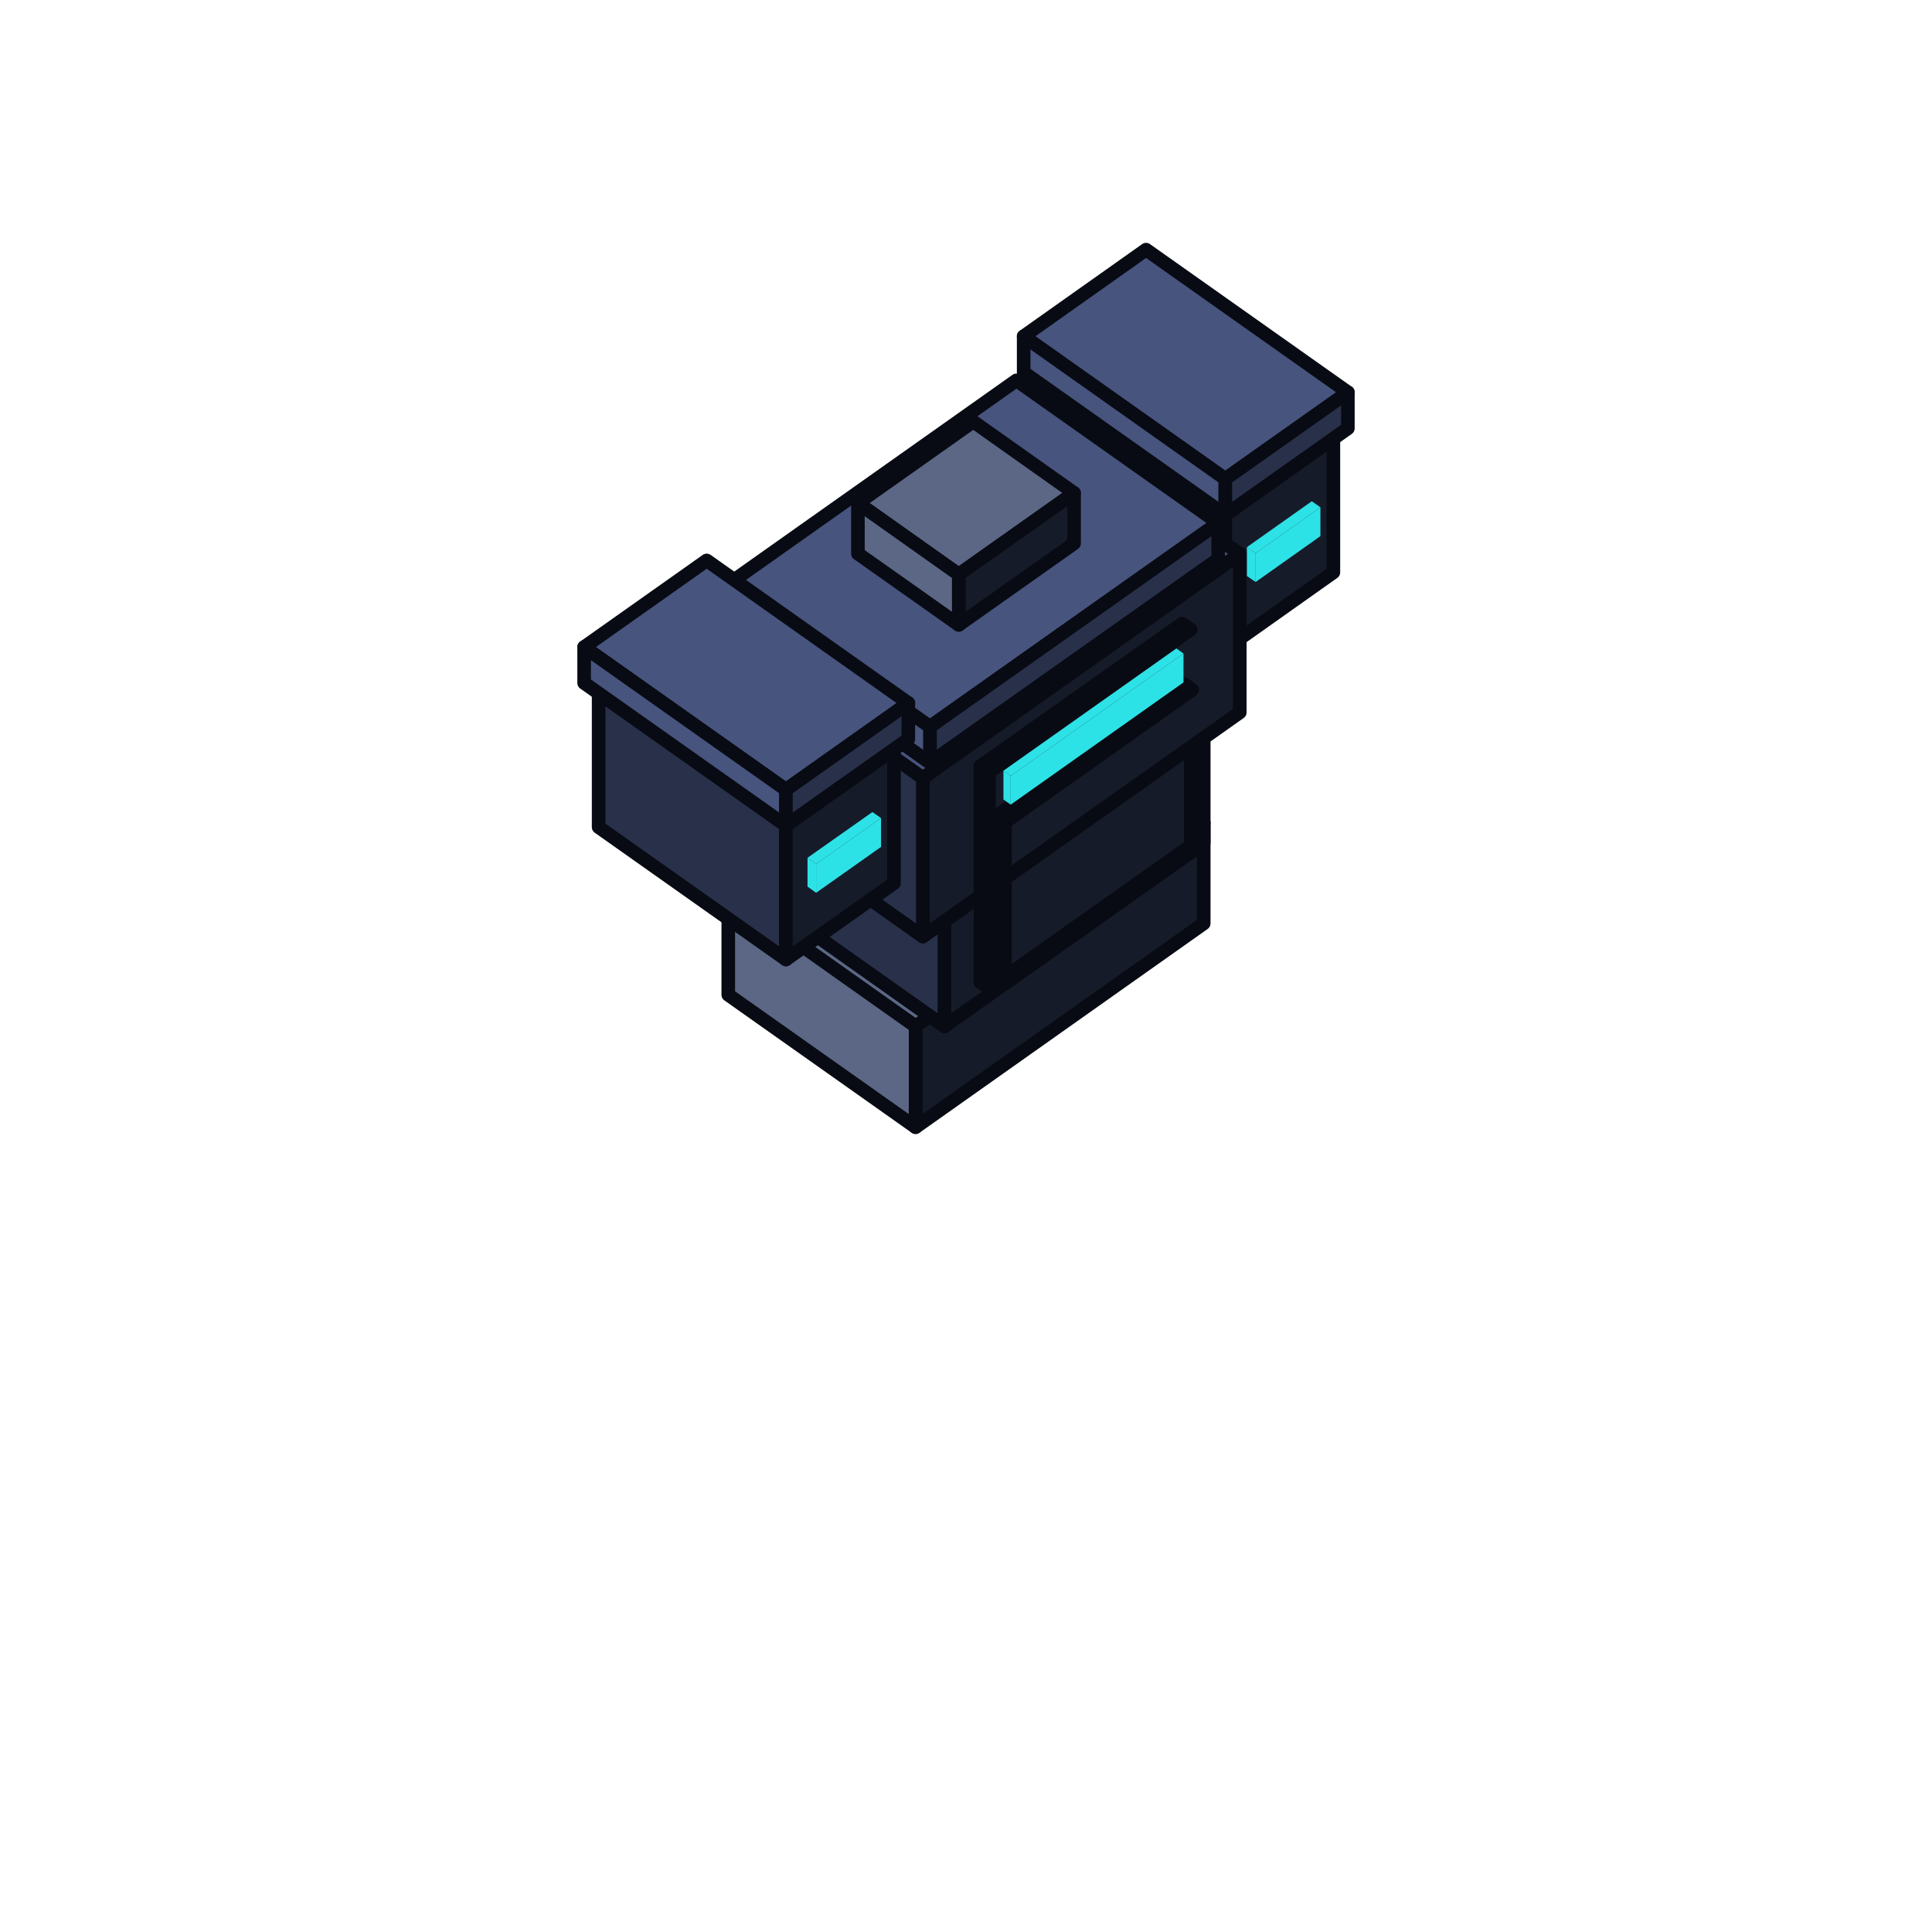
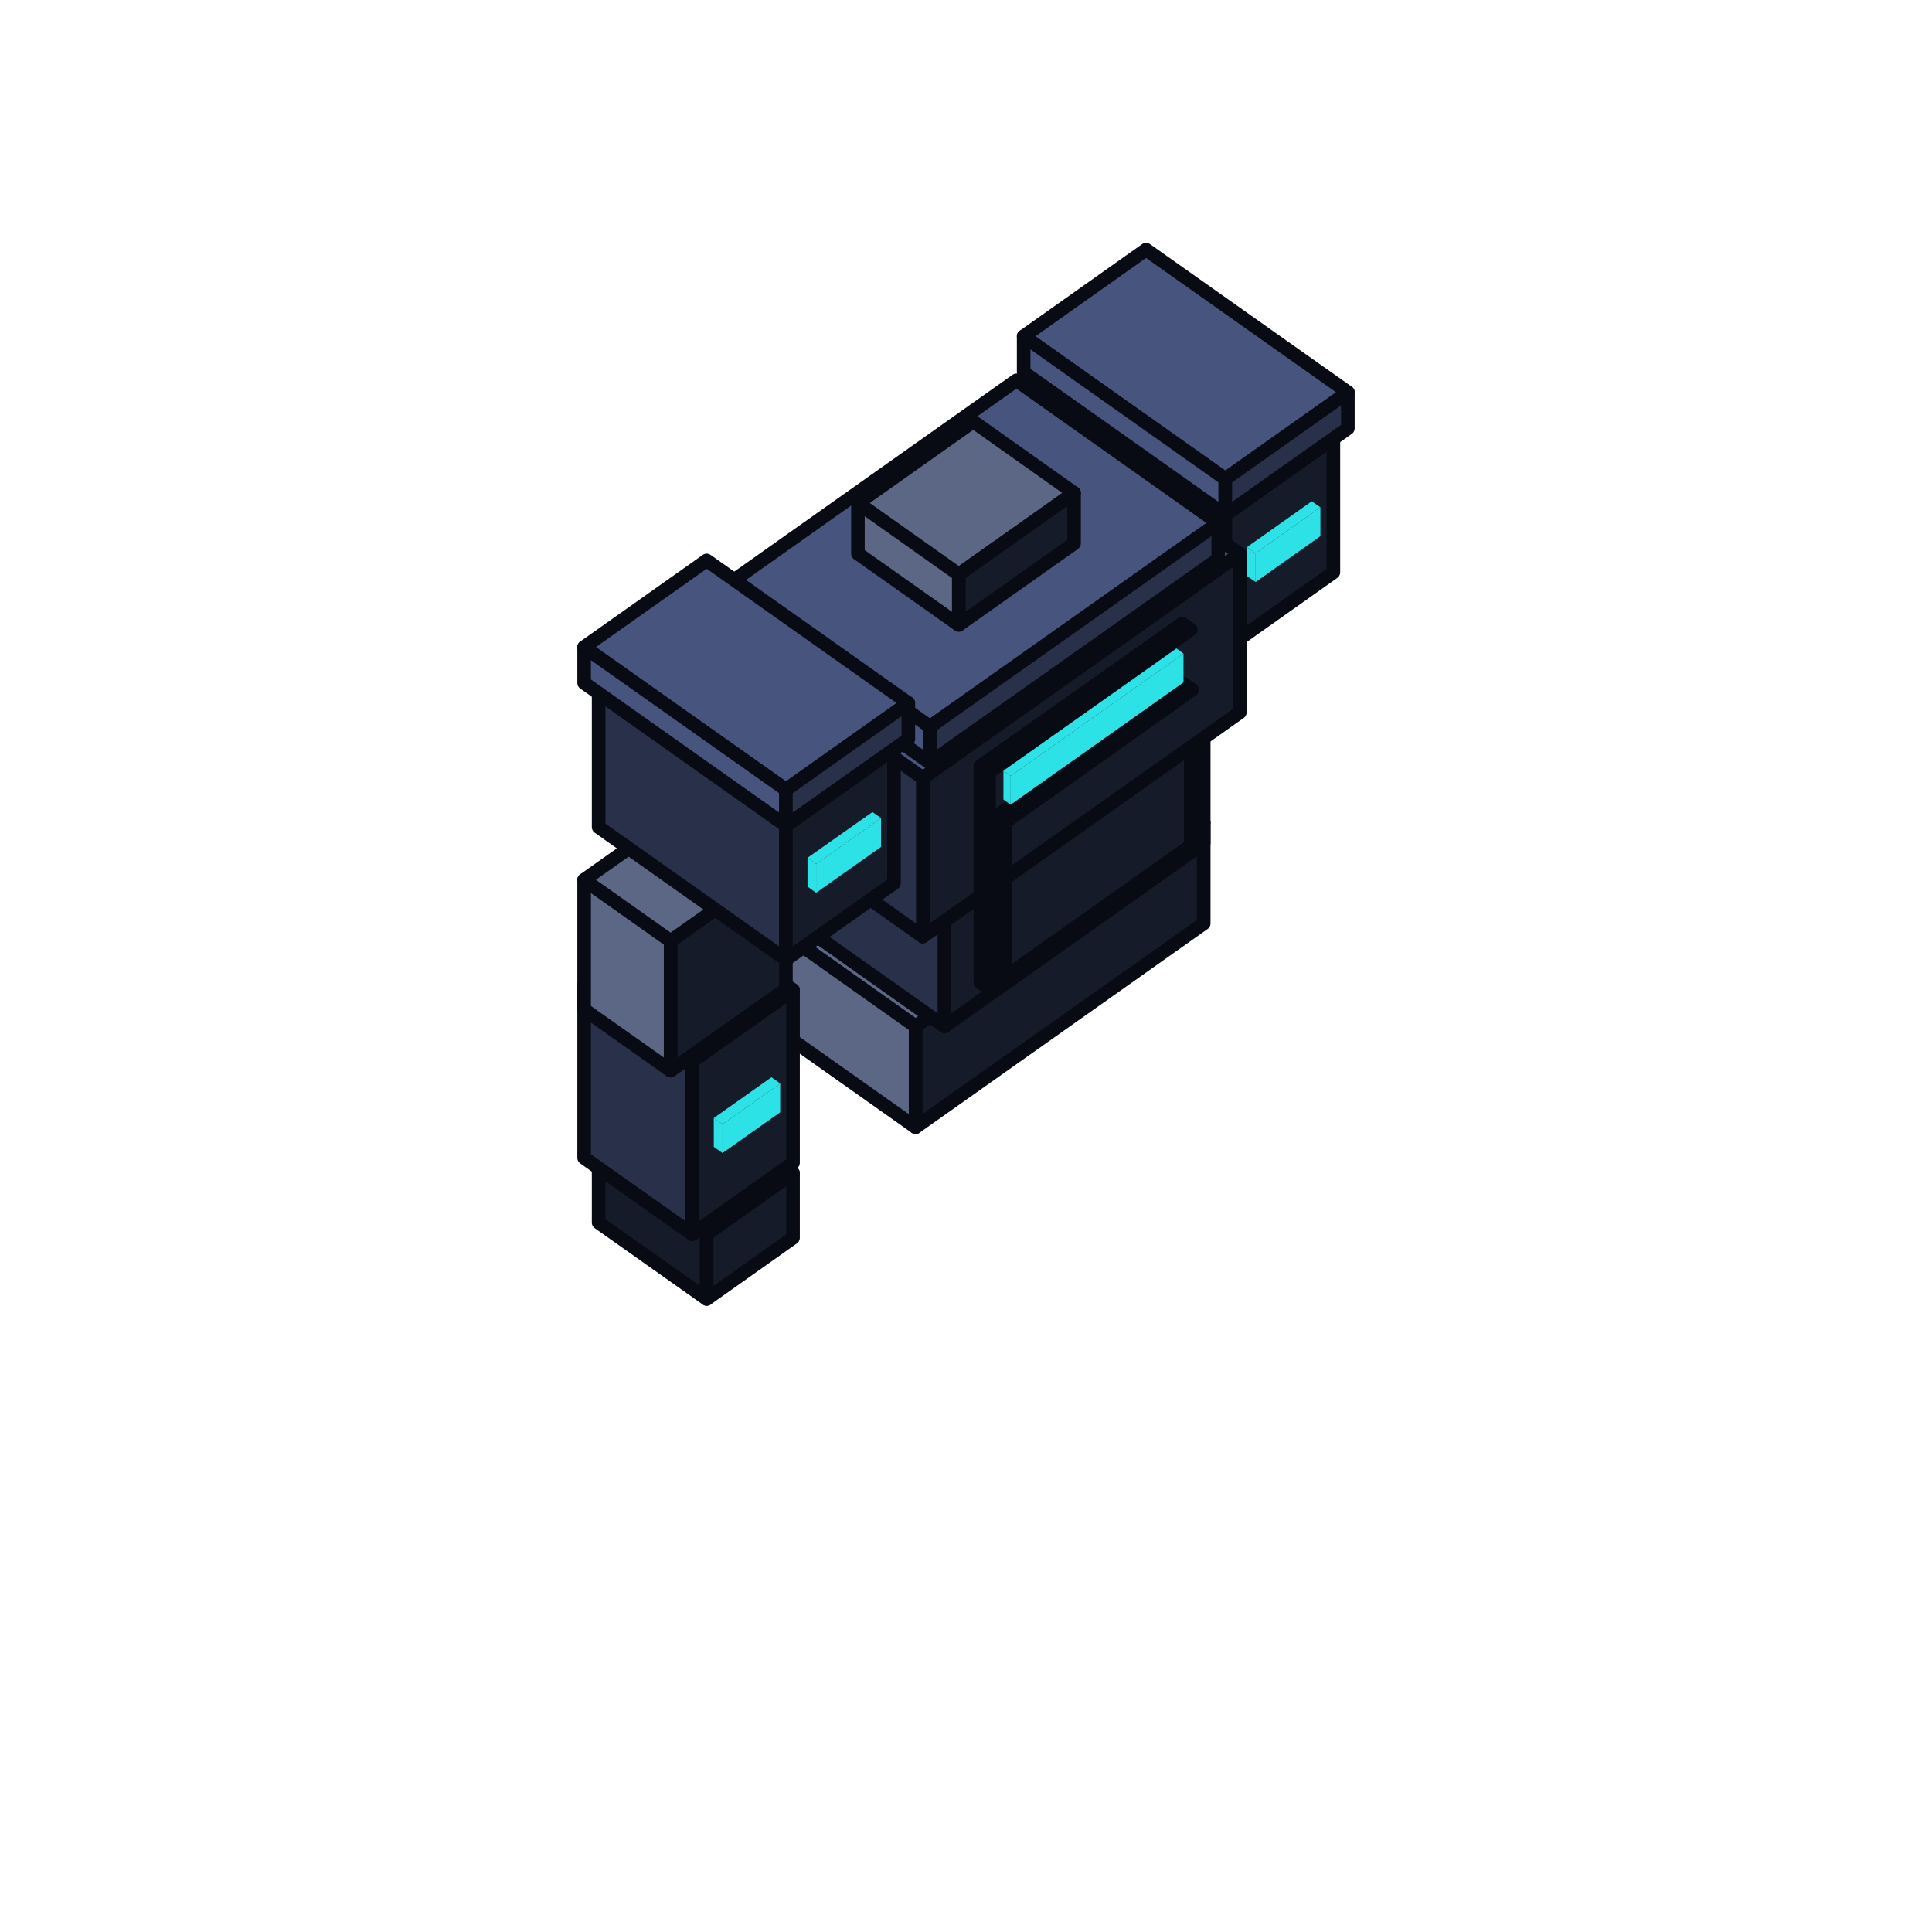
<svg xmlns="http://www.w3.org/2000/svg" viewBox="0 0 128 128" width="128" height="128" data-part-id="scout_body" data-type="body" data-direction="east">
  <g stroke="#080b13" stroke-width="0.9" stroke-linejoin="round">
    <path d="M51.02 51.01 L62.47 42.91 L62.47 41.48 L51.02 49.58 Z" fill="#28304a" />
    <path d="M50.54 49.24 L51.02 49.58 L62.47 41.48 L62.0 41.14 Z" fill="#47547e" />
    <path d="M48.25 59.22 L60.66 68.0 L79.75 54.5 L67.34 45.72 Z" fill="#5b6785" />
    <path d="M51.02 47.19 L62.47 39.09 L62.47 37.66 L51.02 45.76 Z" fill="#28304a" />
    <path d="M50.54 45.42 L51.02 45.76 L62.47 37.66 L62.0 37.32 Z" fill="#47547e" />
    <path d="M60.66 74.68 L79.75 61.18 L79.75 54.5 L60.66 68.0 Z" fill="#161b29" />
    <path d="M49.68 54.67 L64.95 43.87 L64.95 30.51 L49.68 41.31 Z" fill="#161b29" />
    <path d="M50.54 50.67 L51.02 51.01 L51.02 49.58 L50.54 49.24 Z" fill="#47547e" />
    <path d="M68.77 34.21 L81.18 42.99 L81.18 33.44 L68.77 24.67 Z" fill="#28304a" />
    <path d="M68.77 24.67 L81.18 33.44 L88.34 28.38 L75.93 19.6 Z" fill="#47547e" />
    <path d="M51.02 43.37 L62.47 35.27 L62.47 33.84 L51.02 41.94 Z" fill="#28304a" />
    <path d="M48.25 65.91 L60.66 74.68 L60.66 68.0 L48.25 59.22 Z" fill="#5b6785" />
    <path d="M50.54 41.6 L51.02 41.94 L62.47 33.84 L62.0 33.5 Z" fill="#47547e" />
    <path d="M81.18 42.99 L88.34 37.92 L88.34 28.38 L81.18 33.44 Z" fill="#161b29" />
    <path d="M83.19 38.56 L87.48 35.52 L87.48 33.61 L83.19 36.65 Z" fill="#2de2e6" stroke="none" />
    <path d="M50.54 46.85 L51.02 47.19 L51.02 45.76 L50.54 45.42 Z" fill="#47547e" />
    <path d="M67.82 22.28 L81.18 31.73 L89.3 25.99 L75.93 16.54 Z" fill="#47547e" />
    <path d="M49.2 50.91 L62.57 60.36 L79.75 48.21 L66.39 38.76 Z" fill="#47547e" />
    <path d="M82.61 36.25 L83.19 36.65 L87.48 33.61 L86.91 33.21 Z" fill="#2de2e6" stroke="none" />
    <path d="M49.11 40.9 L49.68 41.31 L64.95 30.51 L64.38 30.1 Z" fill="#28304a" />
    <path d="M82.61 38.16 L83.19 38.56 L83.19 36.65 L82.61 36.25 Z" fill="#2de2e6" stroke="none" />
    <path d="M49.11 54.27 L49.68 54.67 L49.68 41.31 L49.11 40.9 Z" fill="#161b29" />
    <path d="M67.82 24.67 L81.18 34.12 L81.18 31.73 L67.82 22.28 Z" fill="#47547e" />
    <path d="M62.57 68.0 L79.75 55.85 L79.75 48.21 L62.57 60.36 Z" fill="#161b29" />
    <path d="M50.54 43.03 L51.02 43.37 L51.02 41.94 L50.54 41.6 Z" fill="#47547e" />
+     <path d="M39.66 76.71 L46.82 81.77 L52.54 77.72 L45.39 72.66 Z" fill="#28304a" />
    <path d="M49.2 58.55 L62.57 68.0 L62.57 60.36 L49.2 50.91 Z" fill="#28304a" />
    <path d="M81.18 34.12 L89.3 28.38 L89.3 25.99 L81.18 31.73 Z" fill="#28304a" />
+     <path d="M39.66 81.0 L46.82 86.06 L46.82 81.77 L39.66 76.71 Z" fill="#161b29" />
+     <path d="M46.82 86.06 L52.54 82.01 L52.54 77.72 L46.82 81.77 Z" fill="#161b29" />
    <path d="M66.58 65.17 L78.99 56.39 L78.99 45.7 L66.58 54.48 Z" fill="#161b29" />
    <path d="M65.53 65.48 L78.89 56.03 L78.89 41.71 L65.53 51.16 Z" fill="#161b29" />
    <path d="M46.82 41.42 L61.14 51.55 L82.14 36.7 L67.82 26.57 Z" fill="#47547e" />
    <path d="M61.14 62.05 L82.14 47.2 L82.14 36.7 L61.14 51.55 Z" fill="#161b29" />
    <path d="M48.25 38.7 L61.61 48.15 L80.71 34.65 L67.34 25.2 Z" fill="#47547e" />
+     <path d="M38.7 76.71 L45.86 81.77 L45.86 70.31 L38.7 65.25 Z" fill="#28304a" />
    <path d="M66.0 54.07 L66.58 54.48 L78.99 45.7 L78.41 45.3 Z" fill="#28304a" />
+     <path d="M45.86 81.77 L52.54 77.04 L52.54 65.59 L45.86 70.31 Z" fill="#161b29" />
+     <path d="M47.87 76.39 L51.69 73.69 L51.69 71.78 L47.87 74.48 Z" fill="#2de2e6" stroke="none" />
    <path d="M66.0 64.76 L66.58 65.17 L66.58 54.48 L66.0 54.07 Z" fill="#161b29" />
+     <path d="M47.29 74.07 L47.87 74.48 L51.69 71.78 L51.11 71.37 Z" fill="#2de2e6" stroke="none" />
    <path d="M66.96 53.31 L78.41 45.21 L78.41 43.3 L66.96 51.4 Z" fill="#2de2e6" stroke="none" />
+     <path d="M38.7 65.25 L45.86 70.31 L52.54 65.59 L45.39 60.53 Z" fill="#47547e" />
    <path d="M64.95 65.08 L65.53 65.48 L65.53 51.16 L64.95 50.76 Z" fill="#161b29" />
+     <path d="M47.29 75.98 L47.87 76.39 L47.87 74.48 L47.29 74.07 Z" fill="#2de2e6" stroke="none" />
    <path d="M46.82 51.92 L61.14 62.05 L61.14 51.55 L46.82 41.42 Z" fill="#28304a" />
    <path d="M56.84 33.33 L63.52 38.06 L71.16 32.66 L64.48 27.93 Z" fill="#5b6785" />
    <path d="M66.48 51.06 L66.96 51.4 L78.41 43.3 L77.94 42.96 Z" fill="#2de2e6" stroke="none" />
    <path d="M64.95 50.76 L65.53 51.16 L78.89 41.71 L78.32 41.31 Z" fill="#28304a" />
    <path d="M63.52 41.4 L71.16 36.0 L71.16 32.66 L63.52 38.06 Z" fill="#161b29" />
    <path d="M56.84 36.68 L63.52 41.4 L63.52 38.06 L56.84 33.33 Z" fill="#5b6785" />
    <path d="M61.61 50.54 L80.71 37.04 L80.71 34.65 L61.61 48.15 Z" fill="#28304a" />
    <path d="M66.48 52.97 L66.96 53.31 L66.96 51.4 L66.48 51.06 Z" fill="#2de2e6" stroke="none" />
    <path d="M48.25 41.09 L61.61 50.54 L61.61 48.15 L48.25 38.7 Z" fill="#47547e" />
+     <path d="M44.43 70.93 L52.07 65.53 L52.07 56.94 L44.43 62.34 Z" fill="#161b29" />
+     <path d="M38.7 66.88 L44.43 70.93 L44.43 62.34 L38.7 58.29 Z" fill="#5b6785" />
+     <path d="M38.7 58.29 L44.43 62.34 L52.07 56.94 L46.34 52.89 Z" fill="#5b6785" />
    <path d="M39.66 54.8 L52.07 63.57 L52.07 54.03 L39.66 45.25 Z" fill="#28304a" />
    <path d="M39.66 45.25 L52.07 54.03 L59.23 48.97 L46.82 40.19 Z" fill="#47547e" />
    <path d="M52.07 63.57 L59.23 58.51 L59.23 48.97 L52.07 54.03 Z" fill="#161b29" />
    <path d="M54.07 59.15 L58.37 56.11 L58.37 54.2 L54.07 57.24 Z" fill="#2de2e6" stroke="none" />
    <path d="M38.7 42.87 L52.07 52.32 L60.18 46.58 L46.82 37.13 Z" fill="#47547e" />
    <path d="M53.5 56.83 L54.07 57.24 L58.37 54.2 L57.8 53.8 Z" fill="#2de2e6" stroke="none" />
    <path d="M53.5 58.74 L54.07 59.15 L54.07 57.24 L53.5 56.83 Z" fill="#2de2e6" stroke="none" />
    <path d="M38.7 45.25 L52.07 54.7 L52.07 52.32 L38.7 42.87 Z" fill="#47547e" />
    <path d="M52.07 54.7 L60.18 48.97 L60.18 46.58 L52.07 52.32 Z" fill="#28304a" />
  </g>
</svg>
